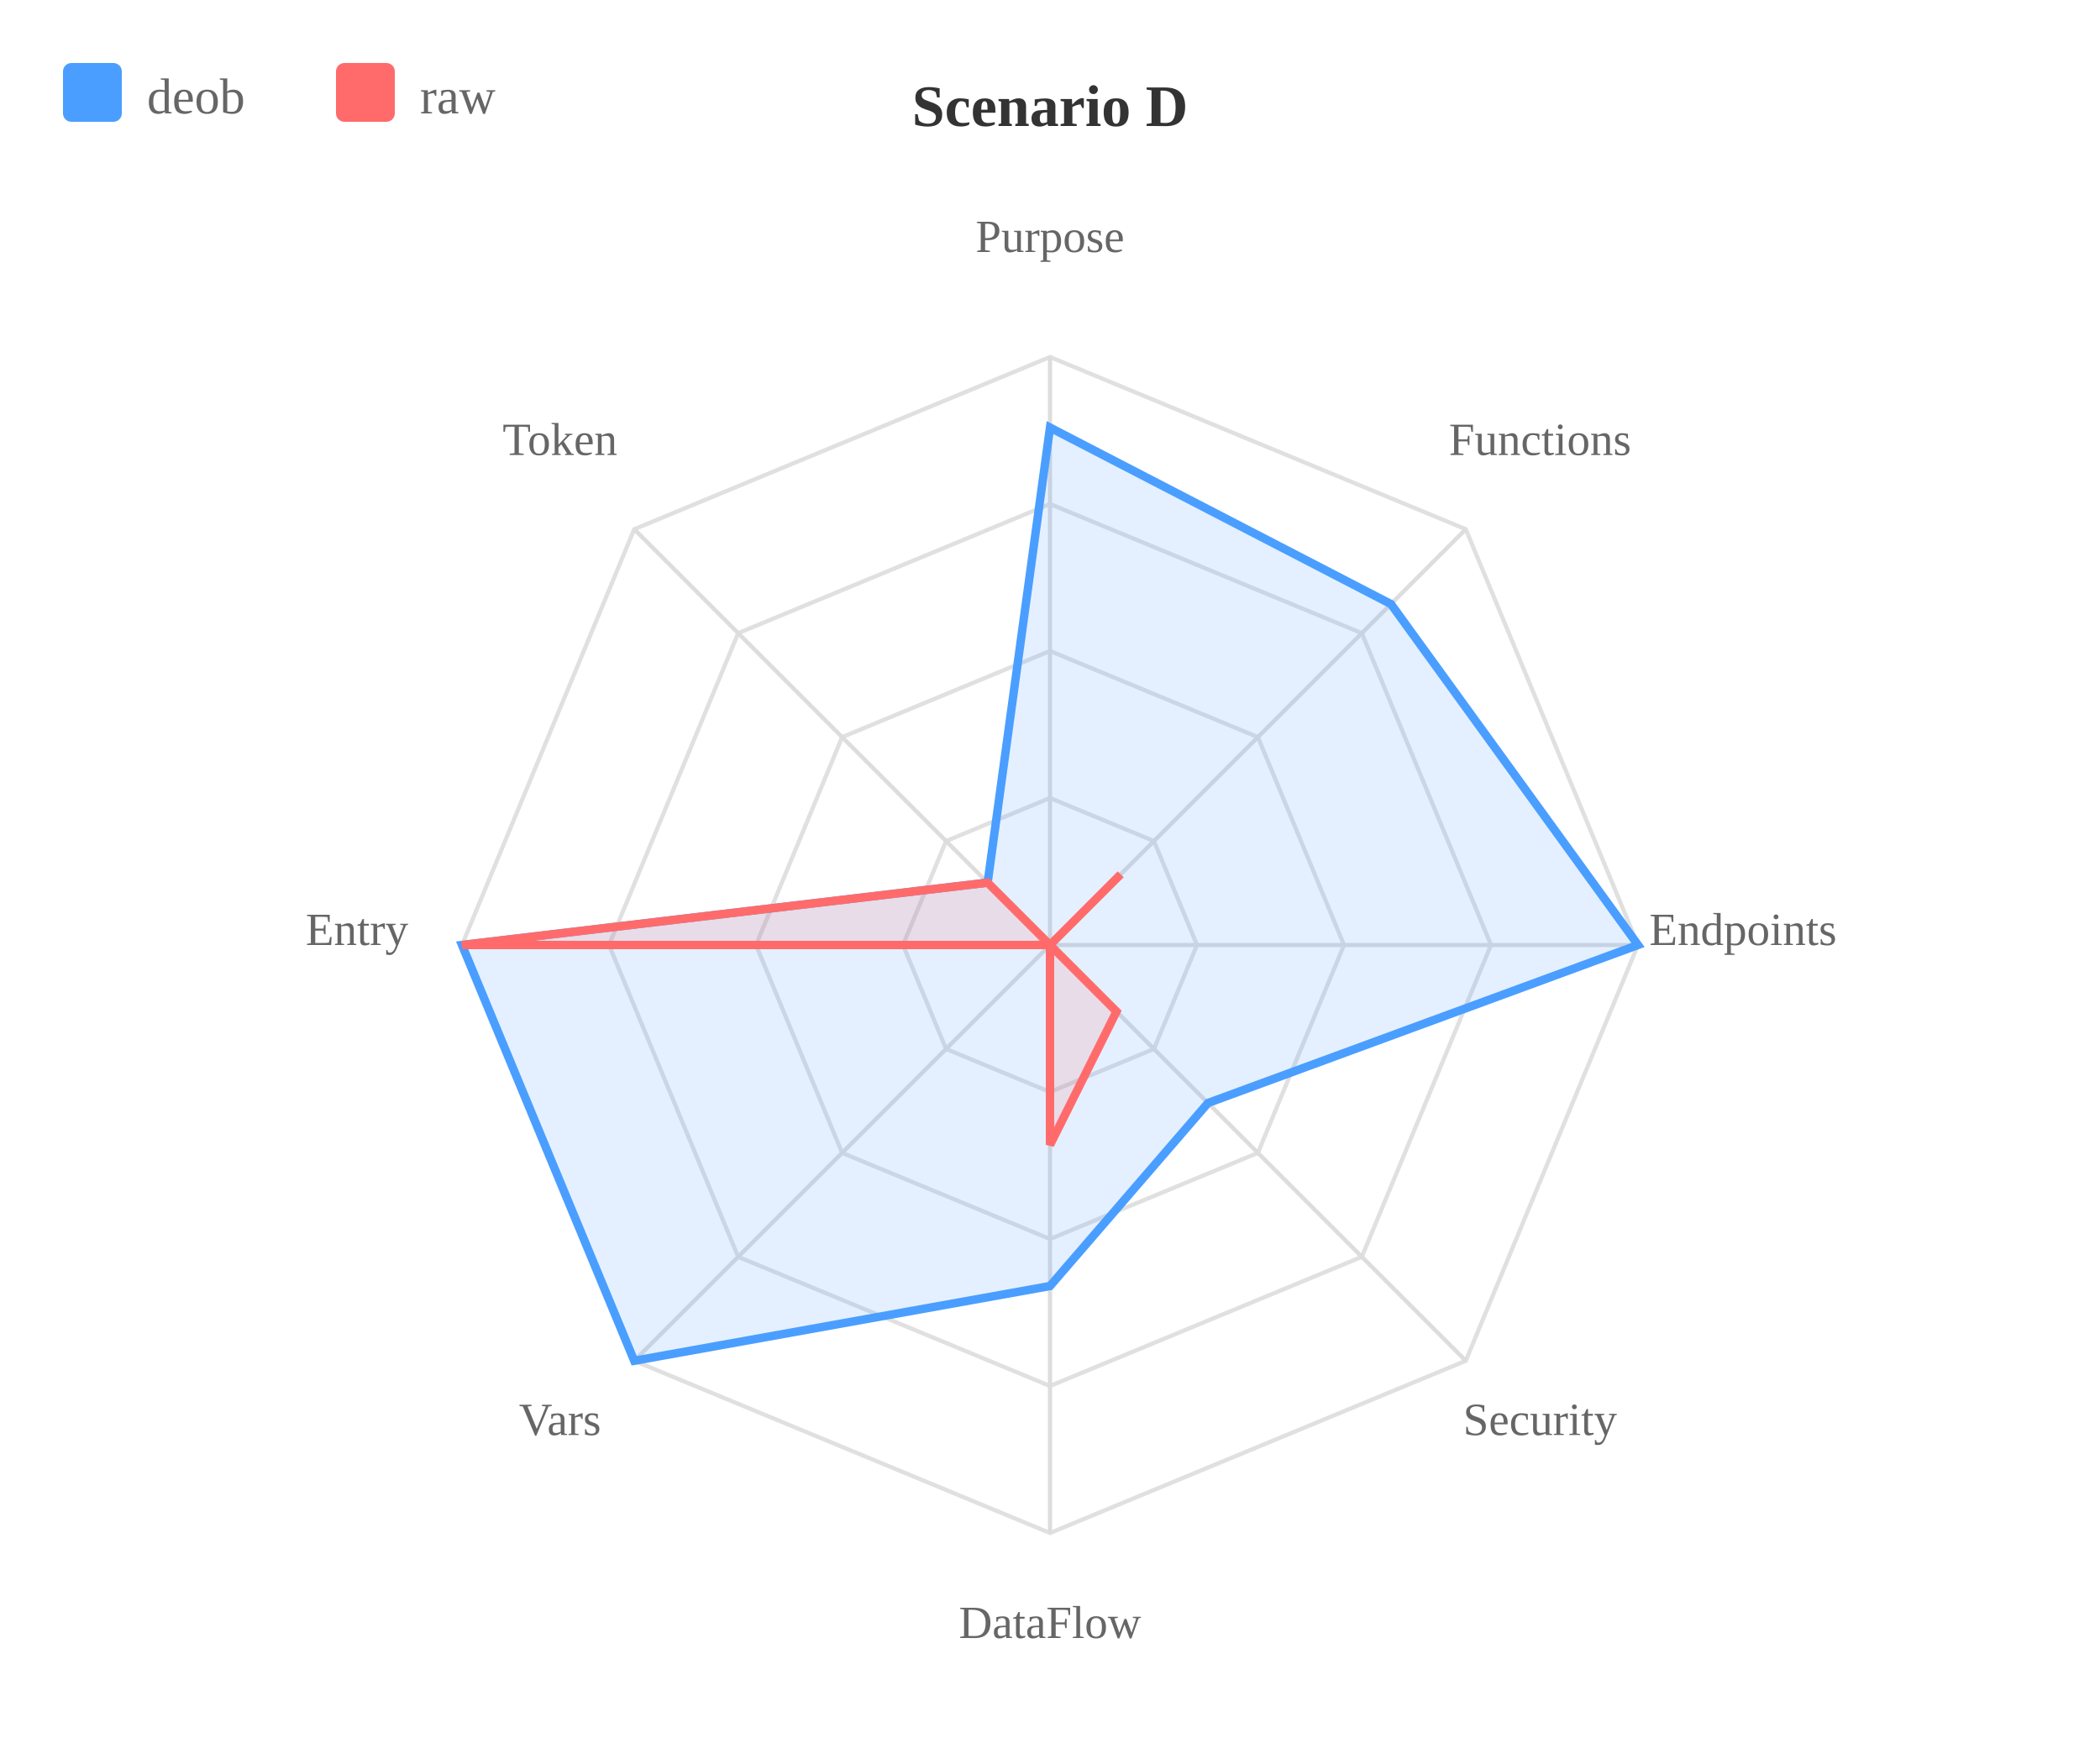
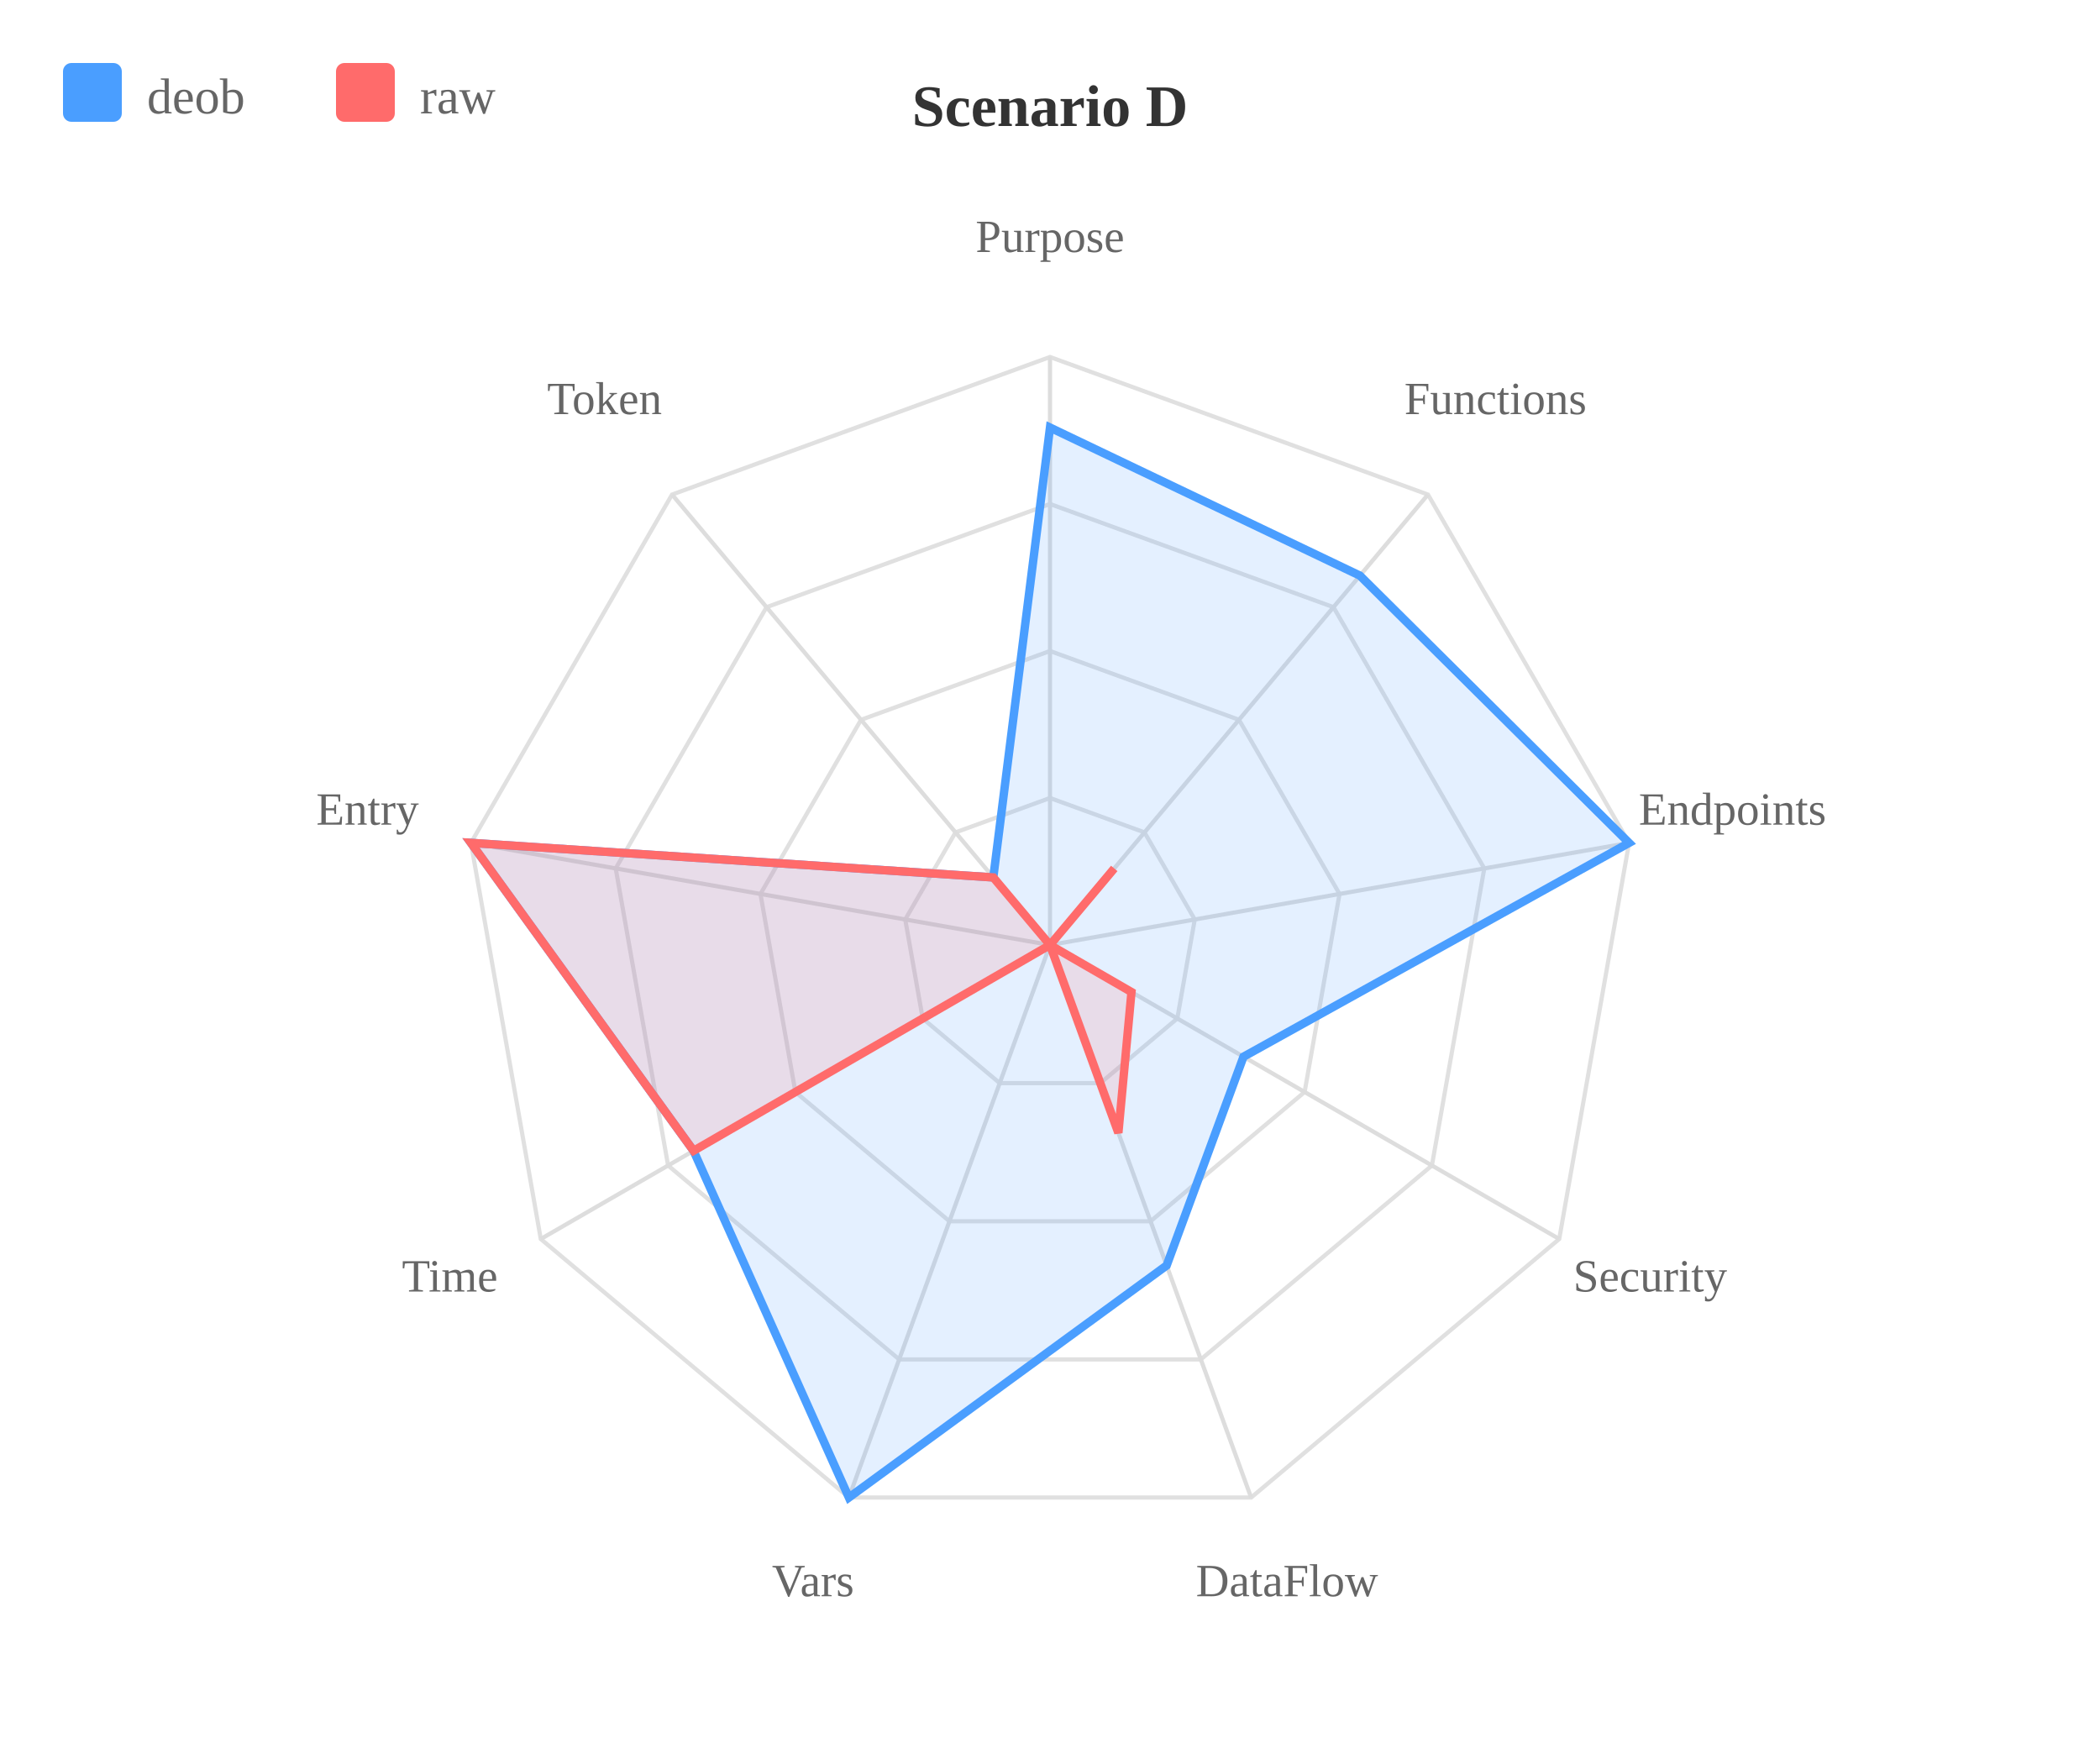
<svg xmlns="http://www.w3.org/2000/svg" width="500" height="420" viewBox="0 0 500 420">
  <text x="250" y="30" text-anchor="middle" font-size="14" font-weight="bold" fill="#333">Scenario D</text>
-   <polygon points="250,190 274.749,200.251 285,225 274.749,249.749 250,260 225.251,249.749 215,225 225.251,200.251 " fill="none" stroke="#e0e0e0" stroke-width="1" />
-   <polygon points="250,155 299.497,175.503 320,225 299.497,274.497 250,295 200.503,274.497 180,225 200.503,175.503 " fill="none" stroke="#e0e0e0" stroke-width="1" />
-   <polygon points="250,120 324.246,150.754 355,225 324.246,299.246 250,330 175.754,299.246 145,225 175.754,150.754 " fill="none" stroke="#e0e0e0" stroke-width="1" />
-   <polygon points="250,85 348.995,126.005 390,225 348.995,323.995 250,365 151.005,323.995 110,225 151.005,126.005 " fill="none" stroke="#e0e0e0" stroke-width="1" />
+   <polygon points="250,190 272.498,198.188 284.468,218.922 280.311,242.5 261.971,257.889 238.029,257.889 219.689,242.5 215.532,218.922 227.502,198.188 " fill="none" stroke="#e0e0e0" stroke-width="1" />
+   <polygon points="250,155 294.995,171.377 318.937,212.845 310.622,260 273.941,290.778 226.059,290.778 189.378,260 181.063,212.845 205.005,171.377 " fill="none" stroke="#e0e0e0" stroke-width="1" />
+   <polygon points="250,120 317.493,144.565 353.405,206.767 340.933,277.5 285.912,323.668 214.088,323.668 159.067,277.5 146.595,206.767 182.507,144.565 " fill="none" stroke="#e0e0e0" stroke-width="1" />
+   <polygon points="250,85 339.99,117.754 387.873,200.689 371.244,295 297.883,356.557 202.117,356.557 128.756,295 112.127,200.689 160.01,117.754 " fill="none" stroke="#e0e0e0" stroke-width="1" />
  <line x1="250" y1="225" x2="250" y2="85" stroke="#ddd" />
  <text x="250" y="60" text-anchor="middle" font-size="11" fill="#666">Purpose</text>
-   <line x1="250" y1="225" x2="348.995" y2="126.005" stroke="#ddd" />
-   <text x="366.673" y="108.327" text-anchor="middle" font-size="11" fill="#666">Functions</text>
-   <line x1="250" y1="225" x2="390" y2="225" stroke="#ddd" />
-   <text x="415" y="225" text-anchor="middle" font-size="11" fill="#666">Endpoints</text>
-   <line x1="250" y1="225" x2="348.995" y2="323.995" stroke="#ddd" />
-   <text x="366.673" y="341.673" text-anchor="middle" font-size="11" fill="#666">Security</text>
-   <line x1="250" y1="225" x2="250" y2="365" stroke="#ddd" />
-   <text x="250" y="390" text-anchor="middle" font-size="11" fill="#666">DataFlow</text>
-   <line x1="250" y1="225" x2="151.005" y2="323.995" stroke="#ddd" />
-   <text x="133.327" y="341.673" text-anchor="middle" font-size="11" fill="#666">Vars</text>
-   <line x1="250" y1="225" x2="110" y2="225" stroke="#ddd" />
-   <text x="85" y="225" text-anchor="middle" font-size="11" fill="#666">Entry</text>
-   <line x1="250" y1="225" x2="151.005" y2="126.005" stroke="#ddd" />
-   <text x="133.327" y="108.327" text-anchor="middle" font-size="11" fill="#666">Token</text>
-   <polygon points="250,101.8 331.176,143.824 390,225 287.618,262.618 250,306.2 151.005,323.995 110,225 235.151,210.151 " fill="#4a9eff" fill-opacity="0.15" stroke="#4a9eff" stroke-width="2" />
-   <polygon points="250,225 266.829,208.171 250,225 265.839,240.839 250,272.6 250,225 110,225 235.151,210.151 " fill="#ff6b6b" fill-opacity="0.15" stroke="#ff6b6b" stroke-width="2" />
+   <line x1="250" y1="225" x2="339.99" y2="117.754" stroke="#ddd" />
+   <text x="356.06" y="98.603" text-anchor="middle" font-size="11" fill="#666">Functions</text>
+   <line x1="250" y1="225" x2="387.873" y2="200.689" stroke="#ddd" />
+   <text x="412.493" y="196.348" text-anchor="middle" font-size="11" fill="#666">Endpoints</text>
+   <line x1="250" y1="225" x2="371.244" y2="295" stroke="#ddd" />
+   <text x="392.894" y="307.5" text-anchor="middle" font-size="11" fill="#666">Security</text>
+   <line x1="250" y1="225" x2="297.883" y2="356.557" stroke="#ddd" />
+   <text x="306.433" y="380.049" text-anchor="middle" font-size="11" fill="#666">DataFlow</text>
+   <line x1="250" y1="225" x2="202.117" y2="356.557" stroke="#ddd" />
+   <text x="193.567" y="380.049" text-anchor="middle" font-size="11" fill="#666">Vars</text>
+   <line x1="250" y1="225" x2="128.756" y2="295" stroke="#ddd" />
+   <text x="107.106" y="307.5" text-anchor="middle" font-size="11" fill="#666">Time</text>
+   <line x1="250" y1="225" x2="112.127" y2="200.689" stroke="#ddd" />
+   <text x="87.507" y="196.348" text-anchor="middle" font-size="11" fill="#666">Entry</text>
+   <line x1="250" y1="225" x2="160.01" y2="117.754" stroke="#ddd" />
+   <text x="143.94" y="98.603" text-anchor="middle" font-size="11" fill="#666">Token</text>
+   <polygon points="250,101.8 323.792,137.058 387.873,200.689 296.073,251.6 277.772,301.303 202.117,356.557 165.13,274 112.127,200.689 236.501,208.913 " fill="#4a9eff" fill-opacity="0.15" stroke="#4a9eff" stroke-width="2" />
+   <polygon points="250,225 265.298,206.768 250,225 269.399,236.2 266.28,269.729 250,225 165.13,274 112.127,200.689 236.501,208.913 " fill="#ff6b6b" fill-opacity="0.15" stroke="#ff6b6b" stroke-width="2" />
  <rect x="15" y="15" width="14" height="14" fill="#4a9eff" rx="2" />
  <text x="35" y="27" font-size="12" fill="#666">deob</text>
  <rect x="80" y="15" width="14" height="14" fill="#ff6b6b" rx="2" />
  <text x="100" y="27" font-size="12" fill="#666">raw</text>
</svg>
